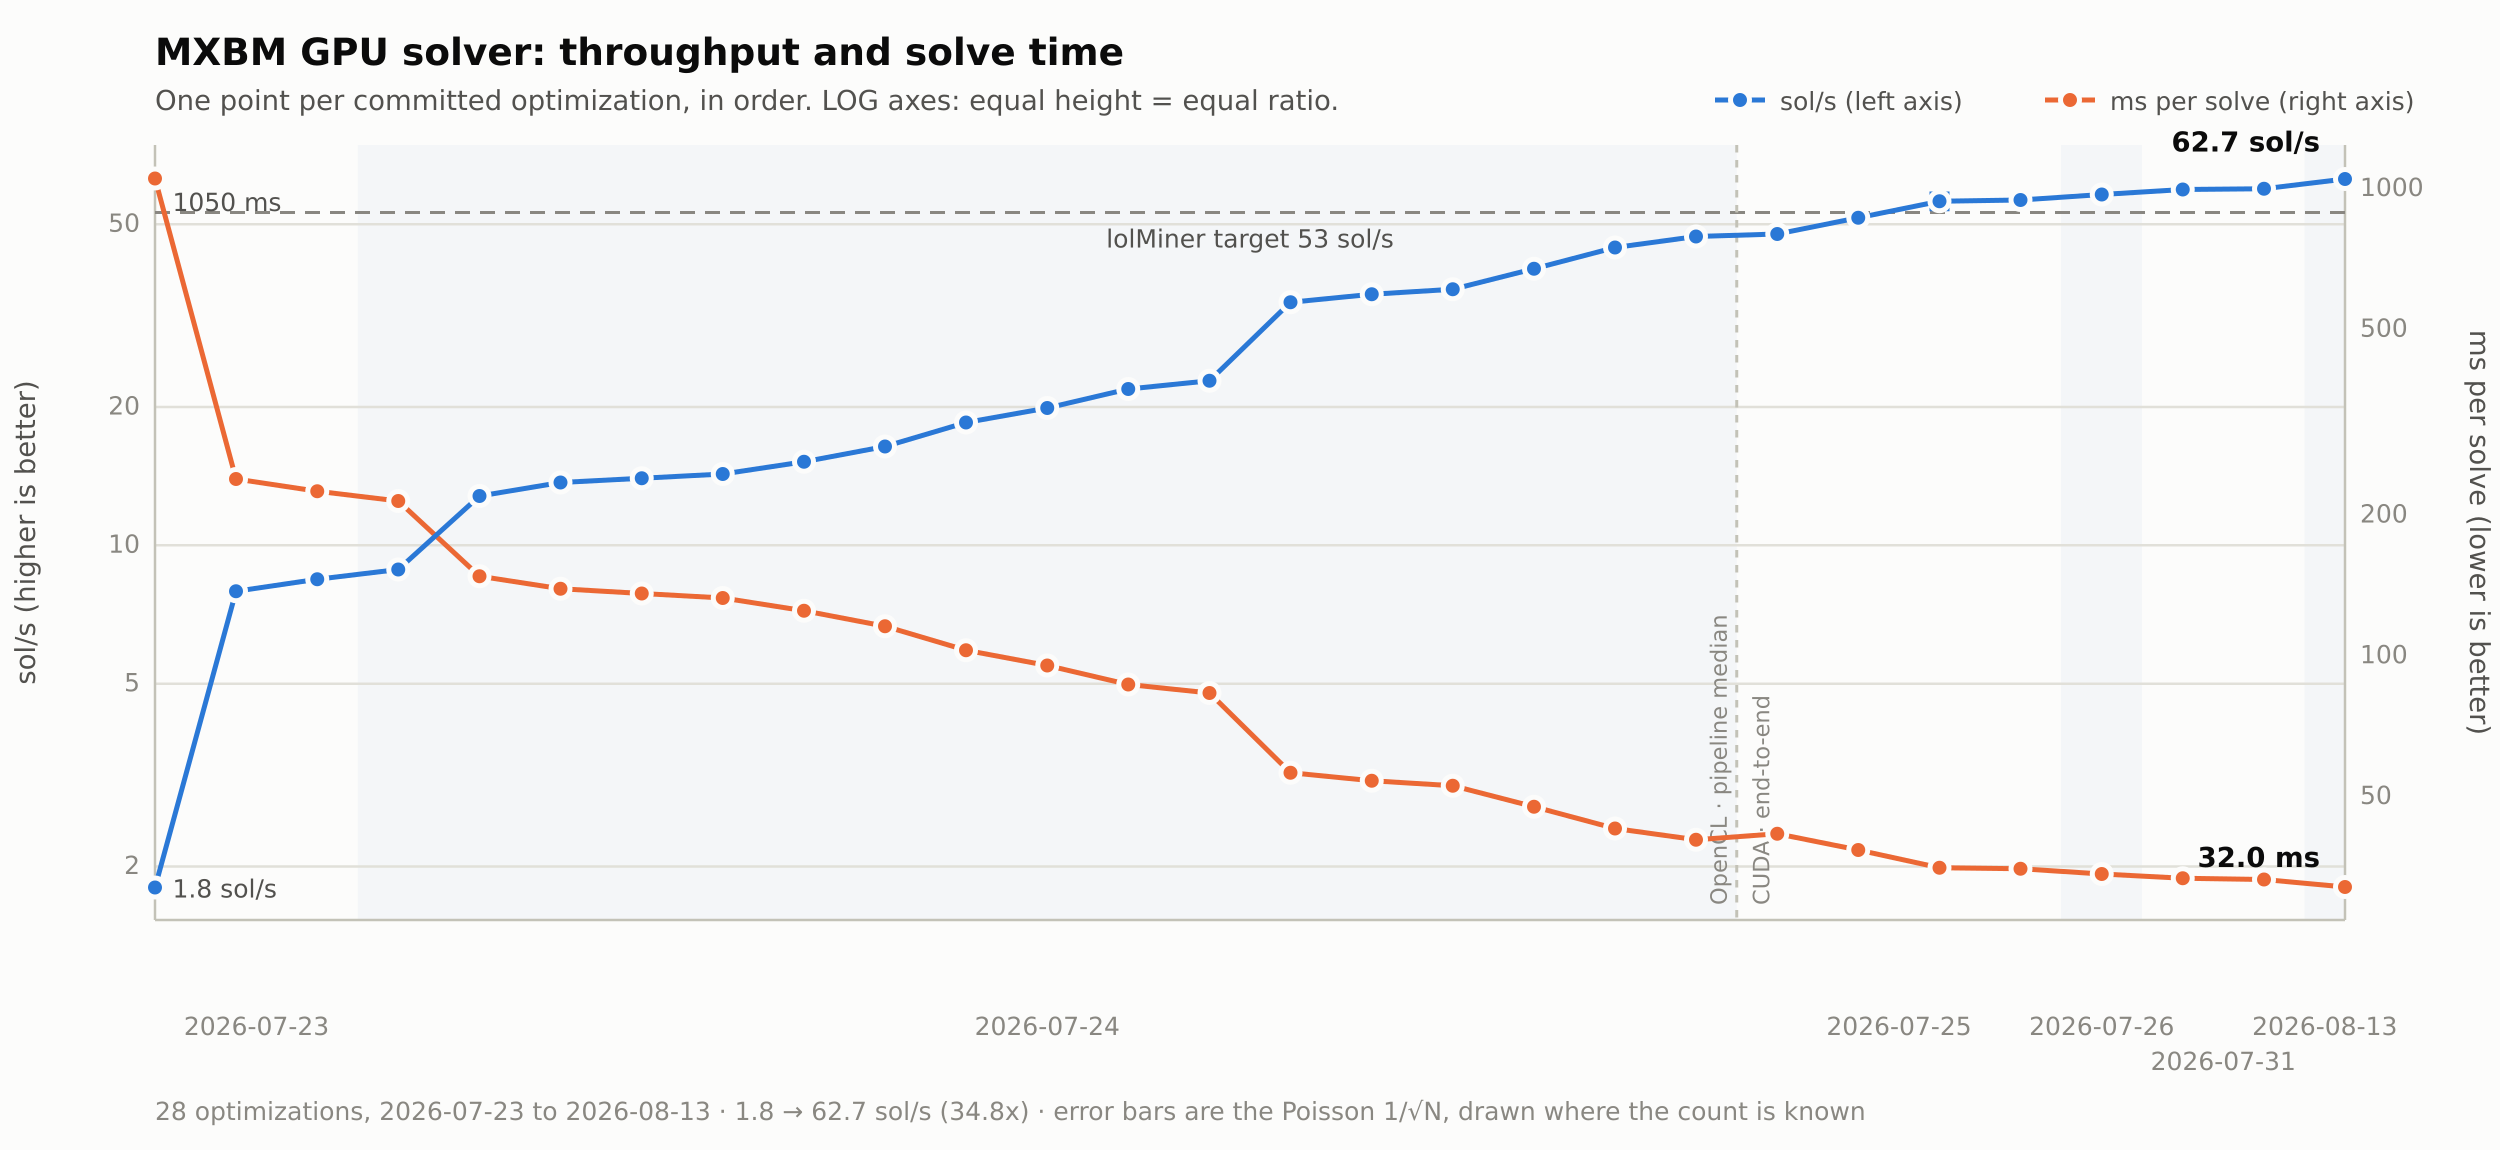
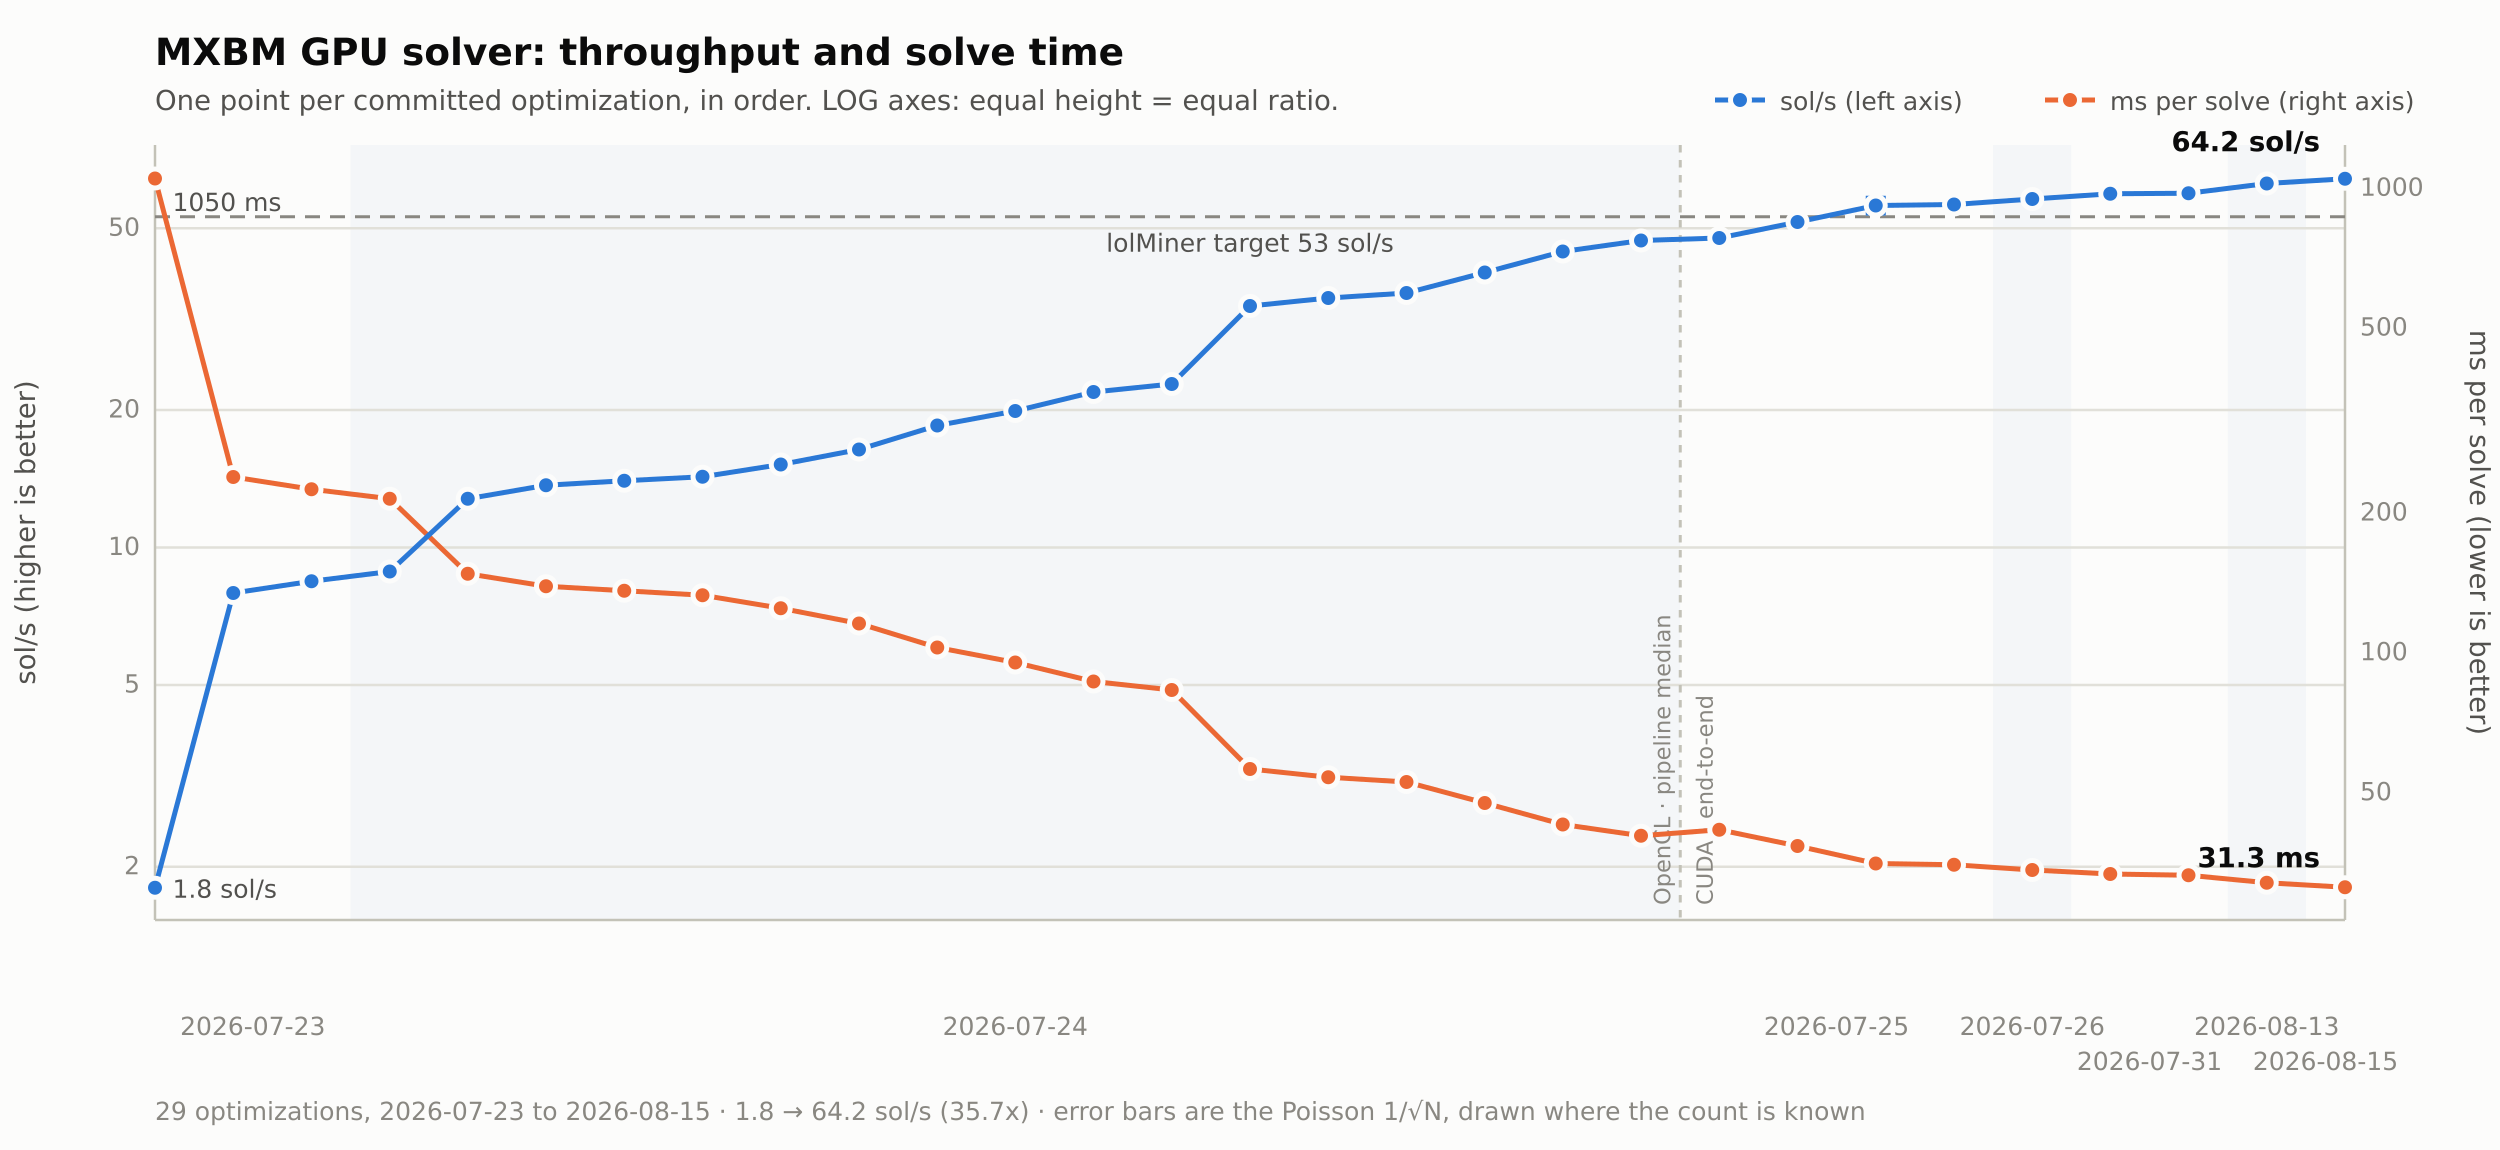
<svg xmlns="http://www.w3.org/2000/svg" width="1000" height="460" viewBox="0 0 1000 460" font-family="DejaVu Sans, Helvetica, Arial, sans-serif">
  <rect width="1000" height="460" fill="#fcfcfb" />
  <text x="62" y="26" font-size="15" font-weight="bold" fill="#0b0b0b">MXBM GPU solver: throughput and solve time</text>
  <text x="62" y="44" font-size="11" fill="#52514e">One point per committed optimization, in order. LOG axes: equal height = equal ratio.</text>
  <line x1="686" y1="40" x2="706" y2="40" stroke="#2a78d6" stroke-width="2" />
  <circle cx="696" cy="40" r="4.8" fill="#fcfcfb" />
  <circle cx="696" cy="40" r="2.8" fill="#2a78d6" />
  <text x="712" y="44" font-size="10" fill="#52514e">sol/s (left axis)</text>
  <line x1="818" y1="40" x2="838" y2="40" stroke="#eb6834" stroke-width="2" />
  <circle cx="828" cy="40" r="4.8" fill="#fcfcfb" />
  <circle cx="828" cy="40" r="2.8" fill="#eb6834" />
  <text x="844" y="44" font-size="10" fill="#52514e">ms per solve (right axis)</text>
-   <text x="102.6" y="414" font-size="10" fill="#898781" text-anchor="middle">2026-07-23</text>
-   <rect x="143.1" y="58" width="551.6" height="310" fill="#f4f6f8" />
-   <text x="418.9" y="414" font-size="10" fill="#898781" text-anchor="middle">2026-07-24</text>
-   <text x="759.6" y="414" font-size="10" fill="#898781" text-anchor="middle">2026-07-25</text>
-   <rect x="824.4" y="58" width="32.4" height="310" fill="#f4f6f8" />
-   <text x="840.7" y="414" font-size="10" fill="#898781" text-anchor="middle">2026-07-26</text>
-   <text x="889.3" y="428" font-size="10" fill="#898781" text-anchor="middle">2026-07-31</text>
-   <rect x="921.8" y="58" width="16.2" height="310" fill="#f4f6f8" />
-   <text x="929.9" y="414" font-size="10" fill="#898781" text-anchor="middle">2026-08-13</text>
-   <line x1="62" y1="346.6" x2="938" y2="346.6" stroke="#e1e0d9" stroke-width="1" />
-   <text x="56" y="349.6" font-size="10" fill="#898781" text-anchor="end">2</text>
-   <line x1="62" y1="273.5" x2="938" y2="273.5" stroke="#e1e0d9" stroke-width="1" />
-   <text x="56" y="276.5" font-size="10" fill="#898781" text-anchor="end">5</text>
-   <line x1="62" y1="218.1" x2="938" y2="218.1" stroke="#e1e0d9" stroke-width="1" />
-   <text x="56" y="221.1" font-size="10" fill="#898781" text-anchor="end">10</text>
-   <line x1="62" y1="162.8" x2="938" y2="162.8" stroke="#e1e0d9" stroke-width="1" />
-   <text x="56" y="165.8" font-size="10" fill="#898781" text-anchor="end">20</text>
-   <line x1="62" y1="89.7" x2="938" y2="89.7" stroke="#e1e0d9" stroke-width="1" />
-   <text x="56" y="92.7" font-size="10" fill="#898781" text-anchor="end">50</text>
-   <text x="944" y="321.6" font-size="10" fill="#898781" text-anchor="start">50</text>
-   <text x="944" y="265.3" font-size="10" fill="#898781" text-anchor="start">100</text>
-   <text x="944" y="209.0" font-size="10" fill="#898781" text-anchor="start">200</text>
-   <text x="944" y="134.7" font-size="10" fill="#898781" text-anchor="start">500</text>
-   <text x="944" y="78.4" font-size="10" fill="#898781" text-anchor="start">1000</text>
+   <text x="101.1" y="414" font-size="10" fill="#898781" text-anchor="middle">2026-07-23</text>
+   <rect x="140.2" y="58" width="531.9" height="310" fill="#f4f6f8" />
+   <text x="406.1" y="414" font-size="10" fill="#898781" text-anchor="middle">2026-07-24</text>
+   <text x="734.6" y="414" font-size="10" fill="#898781" text-anchor="middle">2026-07-25</text>
+   <rect x="797.2" y="58" width="31.3" height="310" fill="#f4f6f8" />
+   <text x="812.9" y="414" font-size="10" fill="#898781" text-anchor="middle">2026-07-26</text>
+   <text x="859.8" y="428" font-size="10" fill="#898781" text-anchor="middle">2026-07-31</text>
+   <rect x="891.1" y="58" width="31.3" height="310" fill="#f4f6f8" />
+   <text x="906.7" y="414" font-size="10" fill="#898781" text-anchor="middle">2026-08-13</text>
+   <text x="930.2" y="428" font-size="10" fill="#898781" text-anchor="middle">2026-08-15</text>
+   <line x1="62" y1="346.7" x2="938" y2="346.7" stroke="#e1e0d9" stroke-width="1" />
+   <text x="56" y="349.7" font-size="10" fill="#898781" text-anchor="end">2</text>
+   <line x1="62" y1="274.0" x2="938" y2="274.0" stroke="#e1e0d9" stroke-width="1" />
+   <text x="56" y="277.0" font-size="10" fill="#898781" text-anchor="end">5</text>
+   <line x1="62" y1="219.0" x2="938" y2="219.0" stroke="#e1e0d9" stroke-width="1" />
+   <text x="56" y="222.0" font-size="10" fill="#898781" text-anchor="end">10</text>
+   <line x1="62" y1="164.0" x2="938" y2="164.0" stroke="#e1e0d9" stroke-width="1" />
+   <text x="56" y="167.0" font-size="10" fill="#898781" text-anchor="end">20</text>
+   <line x1="62" y1="91.3" x2="938" y2="91.3" stroke="#e1e0d9" stroke-width="1" />
+   <text x="56" y="94.3" font-size="10" fill="#898781" text-anchor="end">50</text>
+   <text x="944" y="320.1" font-size="10" fill="#898781" text-anchor="start">50</text>
+   <text x="944" y="264.1" font-size="10" fill="#898781" text-anchor="start">100</text>
+   <text x="944" y="208.2" font-size="10" fill="#898781" text-anchor="start">200</text>
+   <text x="944" y="134.2" font-size="10" fill="#898781" text-anchor="start">500</text>
+   <text x="944" y="78.3" font-size="10" fill="#898781" text-anchor="start">1000</text>
  <line x1="62" y1="58" x2="62" y2="368" stroke="#c3c2b7" stroke-width="1" />
  <line x1="938" y1="58" x2="938" y2="368" stroke="#c3c2b7" stroke-width="1" />
  <line x1="62" y1="368" x2="938" y2="368" stroke="#c3c2b7" stroke-width="1" />
  <text x="14" y="213" font-size="11" fill="#52514e" text-anchor="middle" transform="rotate(-90 14 213)">sol/s  (higher is better)</text>
  <text x="988" y="213" font-size="11" fill="#52514e" text-anchor="middle" transform="rotate(90 988 213)">ms per solve  (lower is better)</text>
-   <line x1="62" y1="85.0" x2="938" y2="85.0" stroke="#898781" stroke-width="1.2" stroke-dasharray="6 4" />
-   <text x="500" y="99.0" font-size="10" fill="#52514e" text-anchor="middle">lolMiner target 53 sol/s</text>
-   <line x1="694.7" y1="58" x2="694.7" y2="368" stroke="#c3c2b7" stroke-width="1.2" stroke-dasharray="3 3" />
-   <text x="690.7" y="362" font-size="9" fill="#898781" text-anchor="start" transform="rotate(-90 690.7 362)">OpenCL · pipeline median</text>
-   <text x="707.7" y="362" font-size="9" fill="#898781" text-anchor="start" transform="rotate(-90 707.7 362)">CUDA · end-to-end</text>
-   <line x1="775.8" y1="77.3" x2="775.8" y2="83.8" stroke="#2a78d6" stroke-width="1.4" />
-   <line x1="771.8" y1="77.3" x2="779.8" y2="77.3" stroke="#2a78d6" stroke-width="1.4" />
-   <line x1="771.8" y1="83.8" x2="779.8" y2="83.8" stroke="#2a78d6" stroke-width="1.4" />
-   <line x1="840.7" y1="77.3" x2="840.7" y2="78.4" stroke="#2a78d6" stroke-width="1.4" />
-   <line x1="836.7" y1="77.3" x2="844.7" y2="77.3" stroke="#2a78d6" stroke-width="1.4" />
-   <line x1="836.7" y1="78.4" x2="844.7" y2="78.4" stroke="#2a78d6" stroke-width="1.4" />
-   <line x1="938" y1="71.2" x2="938" y2="72.0" stroke="#2a78d6" stroke-width="1.4" />
-   <line x1="934" y1="71.2" x2="942" y2="71.2" stroke="#2a78d6" stroke-width="1.4" />
-   <line x1="934" y1="72.0" x2="942" y2="72.0" stroke="#2a78d6" stroke-width="1.4" />
-   <polyline points="62,71.4 94.4,191.6 126.9,196.5 159.3,200.4 191.8,230.5 224.2,235.5 256.7,237.4 289.1,239.2 321.6,244.3 354,250.5 386.4,260.1 418.9,266.2 451.3,273.8 483.8,277.2 516.2,309.1 548.7,312.3 581.1,314.3 613.6,322.7 646,331.4 678.4,335.9 710.9,333.5 743.3,340.0 775.8,347.1 808.2,347.5 840.7,349.6 873.1,351.3 905.6,351.8 938,354.8" fill="none" stroke="#eb6834" stroke-width="2" stroke-linejoin="round" stroke-linecap="round" />
+   <line x1="62" y1="86.7" x2="938" y2="86.7" stroke="#898781" stroke-width="1.2" stroke-dasharray="6 4" />
+   <text x="500" y="100.7" font-size="10" fill="#52514e" text-anchor="middle">lolMiner target 53 sol/s</text>
+   <line x1="672.1" y1="58" x2="672.1" y2="368" stroke="#c3c2b7" stroke-width="1.2" stroke-dasharray="3 3" />
+   <text x="668.1" y="362" font-size="9" fill="#898781" text-anchor="start" transform="rotate(-90 668.1 362)">OpenCL · pipeline median</text>
+   <text x="685.1" y="362" font-size="9" fill="#898781" text-anchor="start" transform="rotate(-90 685.1 362)">CUDA · end-to-end</text>
+   <line x1="750.3" y1="79.0" x2="750.3" y2="85.5" stroke="#2a78d6" stroke-width="1.4" />
+   <line x1="746.3" y1="79.0" x2="754.3" y2="79.0" stroke="#2a78d6" stroke-width="1.4" />
+   <line x1="746.3" y1="85.5" x2="754.3" y2="85.5" stroke="#2a78d6" stroke-width="1.4" />
+   <line x1="812.9" y1="79.0" x2="812.9" y2="80.1" stroke="#2a78d6" stroke-width="1.4" />
+   <line x1="808.9" y1="79.0" x2="816.9" y2="79.0" stroke="#2a78d6" stroke-width="1.4" />
+   <line x1="808.9" y1="80.1" x2="816.9" y2="80.1" stroke="#2a78d6" stroke-width="1.4" />
+   <line x1="906.7" y1="73.0" x2="906.7" y2="73.8" stroke="#2a78d6" stroke-width="1.4" />
+   <line x1="902.7" y1="73.0" x2="910.7" y2="73.0" stroke="#2a78d6" stroke-width="1.4" />
+   <line x1="902.7" y1="73.8" x2="910.7" y2="73.8" stroke="#2a78d6" stroke-width="1.4" />
+   <line x1="938" y1="71.1" x2="938" y2="71.9" stroke="#2a78d6" stroke-width="1.4" />
+   <line x1="934" y1="71.1" x2="942" y2="71.1" stroke="#2a78d6" stroke-width="1.4" />
+   <line x1="934" y1="71.9" x2="942" y2="71.9" stroke="#2a78d6" stroke-width="1.4" />
+   <polyline points="62,71.4 93.3,190.8 124.6,195.7 155.9,199.5 187.1,229.5 218.4,234.5 249.7,236.3 281,238.1 312.3,243.3 343.6,249.4 374.9,259.0 406.1,265.0 437.4,272.6 468.7,276.0 500,307.6 531.3,310.9 562.6,312.8 593.9,321.2 625.1,329.8 656.4,334.3 687.7,331.9 719,338.4 750.3,345.4 781.6,345.9 812.9,348.0 844.1,349.6 875.4,350.1 906.7,353.1 938,354.9" fill="none" stroke="#eb6834" stroke-width="2" stroke-linejoin="round" stroke-linecap="round" />
  <circle cx="62" cy="71.4" r="4.8" fill="#fcfcfb" />
  <circle cx="62" cy="71.4" r="2.8" fill="#eb6834" />
-   <circle cx="94.4" cy="191.6" r="4.8" fill="#fcfcfb" />
-   <circle cx="94.4" cy="191.6" r="2.8" fill="#eb6834" />
-   <circle cx="126.9" cy="196.5" r="4.8" fill="#fcfcfb" />
-   <circle cx="126.9" cy="196.5" r="2.8" fill="#eb6834" />
-   <circle cx="159.3" cy="200.4" r="4.8" fill="#fcfcfb" />
-   <circle cx="159.3" cy="200.4" r="2.8" fill="#eb6834" />
-   <circle cx="191.8" cy="230.5" r="4.8" fill="#fcfcfb" />
-   <circle cx="191.8" cy="230.5" r="2.8" fill="#eb6834" />
-   <circle cx="224.2" cy="235.5" r="4.8" fill="#fcfcfb" />
-   <circle cx="224.2" cy="235.5" r="2.8" fill="#eb6834" />
-   <circle cx="256.7" cy="237.4" r="4.8" fill="#fcfcfb" />
-   <circle cx="256.7" cy="237.4" r="2.8" fill="#eb6834" />
-   <circle cx="289.1" cy="239.2" r="4.8" fill="#fcfcfb" />
-   <circle cx="289.1" cy="239.2" r="2.8" fill="#eb6834" />
-   <circle cx="321.6" cy="244.3" r="4.8" fill="#fcfcfb" />
-   <circle cx="321.6" cy="244.3" r="2.8" fill="#eb6834" />
-   <circle cx="354" cy="250.5" r="4.8" fill="#fcfcfb" />
-   <circle cx="354" cy="250.5" r="2.8" fill="#eb6834" />
-   <circle cx="386.4" cy="260.1" r="4.8" fill="#fcfcfb" />
-   <circle cx="386.4" cy="260.1" r="2.8" fill="#eb6834" />
-   <circle cx="418.9" cy="266.2" r="4.8" fill="#fcfcfb" />
-   <circle cx="418.9" cy="266.2" r="2.8" fill="#eb6834" />
-   <circle cx="451.3" cy="273.8" r="4.8" fill="#fcfcfb" />
-   <circle cx="451.3" cy="273.8" r="2.8" fill="#eb6834" />
-   <circle cx="483.8" cy="277.2" r="4.8" fill="#fcfcfb" />
-   <circle cx="483.8" cy="277.2" r="2.8" fill="#eb6834" />
-   <circle cx="516.2" cy="309.1" r="4.8" fill="#fcfcfb" />
-   <circle cx="516.2" cy="309.1" r="2.8" fill="#eb6834" />
-   <circle cx="548.7" cy="312.3" r="4.8" fill="#fcfcfb" />
-   <circle cx="548.7" cy="312.3" r="2.8" fill="#eb6834" />
-   <circle cx="581.1" cy="314.3" r="4.8" fill="#fcfcfb" />
-   <circle cx="581.1" cy="314.3" r="2.8" fill="#eb6834" />
-   <circle cx="613.6" cy="322.7" r="4.8" fill="#fcfcfb" />
-   <circle cx="613.6" cy="322.7" r="2.8" fill="#eb6834" />
-   <circle cx="646" cy="331.4" r="4.8" fill="#fcfcfb" />
-   <circle cx="646" cy="331.4" r="2.8" fill="#eb6834" />
-   <circle cx="678.4" cy="335.9" r="4.8" fill="#fcfcfb" />
-   <circle cx="678.4" cy="335.9" r="2.8" fill="#eb6834" />
-   <circle cx="710.9" cy="333.5" r="4.8" fill="#fcfcfb" />
-   <circle cx="710.9" cy="333.5" r="2.8" fill="#eb6834" />
-   <circle cx="743.3" cy="340.0" r="4.8" fill="#fcfcfb" />
-   <circle cx="743.3" cy="340.0" r="2.8" fill="#eb6834" />
-   <circle cx="775.8" cy="347.1" r="4.8" fill="#fcfcfb" />
-   <circle cx="775.8" cy="347.1" r="2.8" fill="#eb6834" />
-   <circle cx="808.2" cy="347.5" r="4.8" fill="#fcfcfb" />
-   <circle cx="808.2" cy="347.5" r="2.8" fill="#eb6834" />
-   <circle cx="840.7" cy="349.6" r="4.8" fill="#fcfcfb" />
-   <circle cx="840.7" cy="349.6" r="2.8" fill="#eb6834" />
-   <circle cx="873.1" cy="351.3" r="4.8" fill="#fcfcfb" />
-   <circle cx="873.1" cy="351.3" r="2.8" fill="#eb6834" />
-   <circle cx="905.6" cy="351.8" r="4.8" fill="#fcfcfb" />
-   <circle cx="905.6" cy="351.8" r="2.8" fill="#eb6834" />
-   <circle cx="938" cy="354.8" r="4.8" fill="#fcfcfb" />
-   <circle cx="938" cy="354.8" r="2.8" fill="#eb6834" />
-   <polyline points="62,355.0 94.4,236.5 126.9,231.7 159.3,227.8 191.8,198.4 224.2,193.0 256.7,191.3 289.1,189.6 321.6,184.7 354,178.6 386.4,169.0 418.9,163.2 451.3,155.6 483.8,152.3 516.2,120.9 548.7,117.7 581.1,115.7 613.6,107.5 646,99.0 678.4,94.6 710.9,93.6 743.3,87.1 775.8,80.5 808.2,80.0 840.7,77.8 873.1,75.8 905.6,75.5 938,71.6" fill="none" stroke="#2a78d6" stroke-width="2" stroke-linejoin="round" stroke-linecap="round" />
-   <circle cx="62" cy="355.0" r="4.8" fill="#fcfcfb" />
-   <circle cx="62" cy="355.0" r="2.8" fill="#2a78d6" />
-   <circle cx="94.4" cy="236.5" r="4.8" fill="#fcfcfb" />
-   <circle cx="94.4" cy="236.5" r="2.8" fill="#2a78d6" />
-   <circle cx="126.9" cy="231.7" r="4.8" fill="#fcfcfb" />
-   <circle cx="126.9" cy="231.7" r="2.8" fill="#2a78d6" />
-   <circle cx="159.3" cy="227.8" r="4.8" fill="#fcfcfb" />
-   <circle cx="159.3" cy="227.8" r="2.8" fill="#2a78d6" />
-   <circle cx="191.8" cy="198.4" r="4.8" fill="#fcfcfb" />
-   <circle cx="191.8" cy="198.4" r="2.8" fill="#2a78d6" />
-   <circle cx="224.2" cy="193.0" r="4.8" fill="#fcfcfb" />
-   <circle cx="224.2" cy="193.0" r="2.8" fill="#2a78d6" />
-   <circle cx="256.7" cy="191.3" r="4.8" fill="#fcfcfb" />
-   <circle cx="256.7" cy="191.3" r="2.8" fill="#2a78d6" />
-   <circle cx="289.1" cy="189.6" r="4.8" fill="#fcfcfb" />
-   <circle cx="289.1" cy="189.6" r="2.8" fill="#2a78d6" />
-   <circle cx="321.6" cy="184.7" r="4.8" fill="#fcfcfb" />
-   <circle cx="321.6" cy="184.7" r="2.8" fill="#2a78d6" />
-   <circle cx="354" cy="178.6" r="4.8" fill="#fcfcfb" />
-   <circle cx="354" cy="178.6" r="2.8" fill="#2a78d6" />
-   <circle cx="386.4" cy="169.0" r="4.8" fill="#fcfcfb" />
-   <circle cx="386.4" cy="169.0" r="2.8" fill="#2a78d6" />
-   <circle cx="418.9" cy="163.2" r="4.8" fill="#fcfcfb" />
-   <circle cx="418.9" cy="163.2" r="2.8" fill="#2a78d6" />
-   <circle cx="451.3" cy="155.6" r="4.8" fill="#fcfcfb" />
-   <circle cx="451.3" cy="155.6" r="2.8" fill="#2a78d6" />
-   <circle cx="483.8" cy="152.3" r="4.8" fill="#fcfcfb" />
-   <circle cx="483.8" cy="152.3" r="2.8" fill="#2a78d6" />
-   <circle cx="516.2" cy="120.9" r="4.8" fill="#fcfcfb" />
-   <circle cx="516.2" cy="120.9" r="2.8" fill="#2a78d6" />
-   <circle cx="548.7" cy="117.7" r="4.8" fill="#fcfcfb" />
-   <circle cx="548.7" cy="117.7" r="2.8" fill="#2a78d6" />
-   <circle cx="581.1" cy="115.7" r="4.8" fill="#fcfcfb" />
-   <circle cx="581.1" cy="115.7" r="2.8" fill="#2a78d6" />
-   <circle cx="613.6" cy="107.5" r="4.8" fill="#fcfcfb" />
-   <circle cx="613.6" cy="107.5" r="2.8" fill="#2a78d6" />
-   <circle cx="646" cy="99.0" r="4.8" fill="#fcfcfb" />
-   <circle cx="646" cy="99.0" r="2.8" fill="#2a78d6" />
-   <circle cx="678.4" cy="94.6" r="4.8" fill="#fcfcfb" />
-   <circle cx="678.4" cy="94.6" r="2.8" fill="#2a78d6" />
-   <circle cx="710.9" cy="93.6" r="4.8" fill="#fcfcfb" />
-   <circle cx="710.9" cy="93.6" r="2.8" fill="#2a78d6" />
-   <circle cx="743.3" cy="87.1" r="4.8" fill="#fcfcfb" />
-   <circle cx="743.3" cy="87.1" r="2.8" fill="#2a78d6" />
-   <circle cx="775.8" cy="80.5" r="4.8" fill="#fcfcfb" />
-   <circle cx="775.8" cy="80.5" r="2.8" fill="#2a78d6" />
-   <circle cx="808.2" cy="80.0" r="4.8" fill="#fcfcfb" />
-   <circle cx="808.2" cy="80.0" r="2.8" fill="#2a78d6" />
-   <circle cx="840.7" cy="77.8" r="4.8" fill="#fcfcfb" />
-   <circle cx="840.7" cy="77.8" r="2.8" fill="#2a78d6" />
-   <circle cx="873.1" cy="75.8" r="4.8" fill="#fcfcfb" />
-   <circle cx="873.1" cy="75.8" r="2.8" fill="#2a78d6" />
-   <circle cx="905.6" cy="75.5" r="4.8" fill="#fcfcfb" />
-   <circle cx="905.6" cy="75.5" r="2.8" fill="#2a78d6" />
-   <circle cx="938" cy="71.6" r="4.8" fill="#fcfcfb" />
-   <circle cx="938" cy="71.6" r="2.8" fill="#2a78d6" />
-   <text x="928" y="60.6" font-size="11" font-weight="bold" fill="#0b0b0b" text-anchor="end">62.7 sol/s</text>
-   <text x="928" y="346.8" font-size="11" font-weight="bold" fill="#0b0b0b" text-anchor="end">32.0 ms</text>
-   <text x="69" y="359.0" font-size="10" fill="#52514e">1.8 sol/s</text>
+   <circle cx="93.3" cy="190.8" r="4.8" fill="#fcfcfb" />
+   <circle cx="93.3" cy="190.8" r="2.8" fill="#eb6834" />
+   <circle cx="124.6" cy="195.7" r="4.8" fill="#fcfcfb" />
+   <circle cx="124.6" cy="195.7" r="2.8" fill="#eb6834" />
+   <circle cx="155.9" cy="199.5" r="4.8" fill="#fcfcfb" />
+   <circle cx="155.9" cy="199.5" r="2.8" fill="#eb6834" />
+   <circle cx="187.1" cy="229.5" r="4.8" fill="#fcfcfb" />
+   <circle cx="187.1" cy="229.5" r="2.8" fill="#eb6834" />
+   <circle cx="218.4" cy="234.5" r="4.8" fill="#fcfcfb" />
+   <circle cx="218.4" cy="234.5" r="2.8" fill="#eb6834" />
+   <circle cx="249.7" cy="236.3" r="4.8" fill="#fcfcfb" />
+   <circle cx="249.7" cy="236.3" r="2.8" fill="#eb6834" />
+   <circle cx="281" cy="238.1" r="4.8" fill="#fcfcfb" />
+   <circle cx="281" cy="238.1" r="2.8" fill="#eb6834" />
+   <circle cx="312.3" cy="243.3" r="4.8" fill="#fcfcfb" />
+   <circle cx="312.3" cy="243.3" r="2.8" fill="#eb6834" />
+   <circle cx="343.6" cy="249.4" r="4.8" fill="#fcfcfb" />
+   <circle cx="343.6" cy="249.4" r="2.8" fill="#eb6834" />
+   <circle cx="374.9" cy="259.0" r="4.8" fill="#fcfcfb" />
+   <circle cx="374.9" cy="259.0" r="2.8" fill="#eb6834" />
+   <circle cx="406.1" cy="265.0" r="4.8" fill="#fcfcfb" />
+   <circle cx="406.1" cy="265.0" r="2.8" fill="#eb6834" />
+   <circle cx="437.4" cy="272.6" r="4.8" fill="#fcfcfb" />
+   <circle cx="437.4" cy="272.6" r="2.8" fill="#eb6834" />
+   <circle cx="468.7" cy="276.0" r="4.8" fill="#fcfcfb" />
+   <circle cx="468.7" cy="276.0" r="2.8" fill="#eb6834" />
+   <circle cx="500" cy="307.6" r="4.8" fill="#fcfcfb" />
+   <circle cx="500" cy="307.6" r="2.8" fill="#eb6834" />
+   <circle cx="531.3" cy="310.9" r="4.8" fill="#fcfcfb" />
+   <circle cx="531.3" cy="310.9" r="2.8" fill="#eb6834" />
+   <circle cx="562.6" cy="312.8" r="4.8" fill="#fcfcfb" />
+   <circle cx="562.6" cy="312.8" r="2.8" fill="#eb6834" />
+   <circle cx="593.9" cy="321.2" r="4.8" fill="#fcfcfb" />
+   <circle cx="593.9" cy="321.2" r="2.8" fill="#eb6834" />
+   <circle cx="625.1" cy="329.8" r="4.8" fill="#fcfcfb" />
+   <circle cx="625.1" cy="329.8" r="2.8" fill="#eb6834" />
+   <circle cx="656.4" cy="334.3" r="4.8" fill="#fcfcfb" />
+   <circle cx="656.4" cy="334.3" r="2.8" fill="#eb6834" />
+   <circle cx="687.7" cy="331.9" r="4.8" fill="#fcfcfb" />
+   <circle cx="687.7" cy="331.9" r="2.8" fill="#eb6834" />
+   <circle cx="719" cy="338.4" r="4.8" fill="#fcfcfb" />
+   <circle cx="719" cy="338.4" r="2.8" fill="#eb6834" />
+   <circle cx="750.3" cy="345.4" r="4.8" fill="#fcfcfb" />
+   <circle cx="750.3" cy="345.4" r="2.8" fill="#eb6834" />
+   <circle cx="781.6" cy="345.9" r="4.8" fill="#fcfcfb" />
+   <circle cx="781.6" cy="345.9" r="2.8" fill="#eb6834" />
+   <circle cx="812.9" cy="348.0" r="4.8" fill="#fcfcfb" />
+   <circle cx="812.9" cy="348.0" r="2.8" fill="#eb6834" />
+   <circle cx="844.1" cy="349.6" r="4.8" fill="#fcfcfb" />
+   <circle cx="844.1" cy="349.6" r="2.8" fill="#eb6834" />
+   <circle cx="875.4" cy="350.1" r="4.8" fill="#fcfcfb" />
+   <circle cx="875.4" cy="350.1" r="2.8" fill="#eb6834" />
+   <circle cx="906.7" cy="353.1" r="4.8" fill="#fcfcfb" />
+   <circle cx="906.7" cy="353.1" r="2.8" fill="#eb6834" />
+   <circle cx="938" cy="354.9" r="4.8" fill="#fcfcfb" />
+   <circle cx="938" cy="354.9" r="2.8" fill="#eb6834" />
+   <polyline points="62,355.1 93.3,237.2 124.6,232.5 155.9,228.6 187.1,199.5 218.4,194.1 249.7,192.3 281,190.7 312.3,185.8 343.6,179.8 374.9,170.2 406.1,164.4 437.4,156.8 468.7,153.6 500,122.4 531.3,119.2 562.6,117.2 593.9,109.0 625.1,100.6 656.4,96.2 687.7,95.2 719,88.8 750.3,82.2 781.6,81.8 812.9,79.6 844.1,77.5 875.4,77.3 906.7,73.4 938,71.5" fill="none" stroke="#2a78d6" stroke-width="2" stroke-linejoin="round" stroke-linecap="round" />
+   <circle cx="62" cy="355.1" r="4.8" fill="#fcfcfb" />
+   <circle cx="62" cy="355.1" r="2.8" fill="#2a78d6" />
+   <circle cx="93.3" cy="237.2" r="4.8" fill="#fcfcfb" />
+   <circle cx="93.3" cy="237.2" r="2.8" fill="#2a78d6" />
+   <circle cx="124.6" cy="232.5" r="4.8" fill="#fcfcfb" />
+   <circle cx="124.6" cy="232.5" r="2.8" fill="#2a78d6" />
+   <circle cx="155.9" cy="228.6" r="4.8" fill="#fcfcfb" />
+   <circle cx="155.9" cy="228.6" r="2.8" fill="#2a78d6" />
+   <circle cx="187.1" cy="199.5" r="4.8" fill="#fcfcfb" />
+   <circle cx="187.1" cy="199.5" r="2.8" fill="#2a78d6" />
+   <circle cx="218.4" cy="194.1" r="4.8" fill="#fcfcfb" />
+   <circle cx="218.4" cy="194.1" r="2.8" fill="#2a78d6" />
+   <circle cx="249.7" cy="192.3" r="4.8" fill="#fcfcfb" />
+   <circle cx="249.7" cy="192.3" r="2.8" fill="#2a78d6" />
+   <circle cx="281" cy="190.7" r="4.8" fill="#fcfcfb" />
+   <circle cx="281" cy="190.7" r="2.8" fill="#2a78d6" />
+   <circle cx="312.3" cy="185.8" r="4.8" fill="#fcfcfb" />
+   <circle cx="312.3" cy="185.8" r="2.8" fill="#2a78d6" />
+   <circle cx="343.6" cy="179.8" r="4.8" fill="#fcfcfb" />
+   <circle cx="343.6" cy="179.8" r="2.8" fill="#2a78d6" />
+   <circle cx="374.9" cy="170.2" r="4.8" fill="#fcfcfb" />
+   <circle cx="374.9" cy="170.2" r="2.8" fill="#2a78d6" />
+   <circle cx="406.1" cy="164.4" r="4.8" fill="#fcfcfb" />
+   <circle cx="406.1" cy="164.4" r="2.8" fill="#2a78d6" />
+   <circle cx="437.4" cy="156.8" r="4.8" fill="#fcfcfb" />
+   <circle cx="437.4" cy="156.8" r="2.8" fill="#2a78d6" />
+   <circle cx="468.7" cy="153.6" r="4.8" fill="#fcfcfb" />
+   <circle cx="468.7" cy="153.6" r="2.8" fill="#2a78d6" />
+   <circle cx="500" cy="122.4" r="4.8" fill="#fcfcfb" />
+   <circle cx="500" cy="122.4" r="2.8" fill="#2a78d6" />
+   <circle cx="531.3" cy="119.2" r="4.8" fill="#fcfcfb" />
+   <circle cx="531.3" cy="119.2" r="2.8" fill="#2a78d6" />
+   <circle cx="562.6" cy="117.2" r="4.8" fill="#fcfcfb" />
+   <circle cx="562.6" cy="117.2" r="2.8" fill="#2a78d6" />
+   <circle cx="593.9" cy="109.0" r="4.8" fill="#fcfcfb" />
+   <circle cx="593.9" cy="109.0" r="2.8" fill="#2a78d6" />
+   <circle cx="625.1" cy="100.6" r="4.8" fill="#fcfcfb" />
+   <circle cx="625.1" cy="100.6" r="2.8" fill="#2a78d6" />
+   <circle cx="656.4" cy="96.2" r="4.8" fill="#fcfcfb" />
+   <circle cx="656.4" cy="96.2" r="2.8" fill="#2a78d6" />
+   <circle cx="687.7" cy="95.2" r="4.8" fill="#fcfcfb" />
+   <circle cx="687.7" cy="95.2" r="2.8" fill="#2a78d6" />
+   <circle cx="719" cy="88.8" r="4.8" fill="#fcfcfb" />
+   <circle cx="719" cy="88.8" r="2.8" fill="#2a78d6" />
+   <circle cx="750.3" cy="82.2" r="4.8" fill="#fcfcfb" />
+   <circle cx="750.3" cy="82.2" r="2.8" fill="#2a78d6" />
+   <circle cx="781.6" cy="81.8" r="4.8" fill="#fcfcfb" />
+   <circle cx="781.6" cy="81.8" r="2.8" fill="#2a78d6" />
+   <circle cx="812.9" cy="79.6" r="4.8" fill="#fcfcfb" />
+   <circle cx="812.9" cy="79.6" r="2.8" fill="#2a78d6" />
+   <circle cx="844.1" cy="77.5" r="4.8" fill="#fcfcfb" />
+   <circle cx="844.1" cy="77.5" r="2.8" fill="#2a78d6" />
+   <circle cx="875.4" cy="77.3" r="4.8" fill="#fcfcfb" />
+   <circle cx="875.4" cy="77.3" r="2.8" fill="#2a78d6" />
+   <circle cx="906.7" cy="73.4" r="4.8" fill="#fcfcfb" />
+   <circle cx="906.7" cy="73.4" r="2.8" fill="#2a78d6" />
+   <circle cx="938" cy="71.5" r="4.8" fill="#fcfcfb" />
+   <circle cx="938" cy="71.5" r="2.8" fill="#2a78d6" />
+   <text x="928" y="60.5" font-size="11" font-weight="bold" fill="#0b0b0b" text-anchor="end">64.2 sol/s</text>
+   <text x="928" y="346.9" font-size="11" font-weight="bold" fill="#0b0b0b" text-anchor="end">31.3 ms</text>
+   <text x="69" y="359.1" font-size="10" fill="#52514e">1.8 sol/s</text>
  <text x="69" y="84.4" font-size="10" fill="#52514e">1050 ms</text>
-   <text x="62" y="448" font-size="10" fill="#898781">28 optimizations, 2026-07-23 to 2026-08-13  ·  1.8 → 62.7 sol/s (34.8x)  ·  error bars are the Poisson 1/√N, drawn where the count is known</text>
+   <text x="62" y="448" font-size="10" fill="#898781">29 optimizations, 2026-07-23 to 2026-08-15  ·  1.8 → 64.2 sol/s (35.7x)  ·  error bars are the Poisson 1/√N, drawn where the count is known</text>
</svg>
